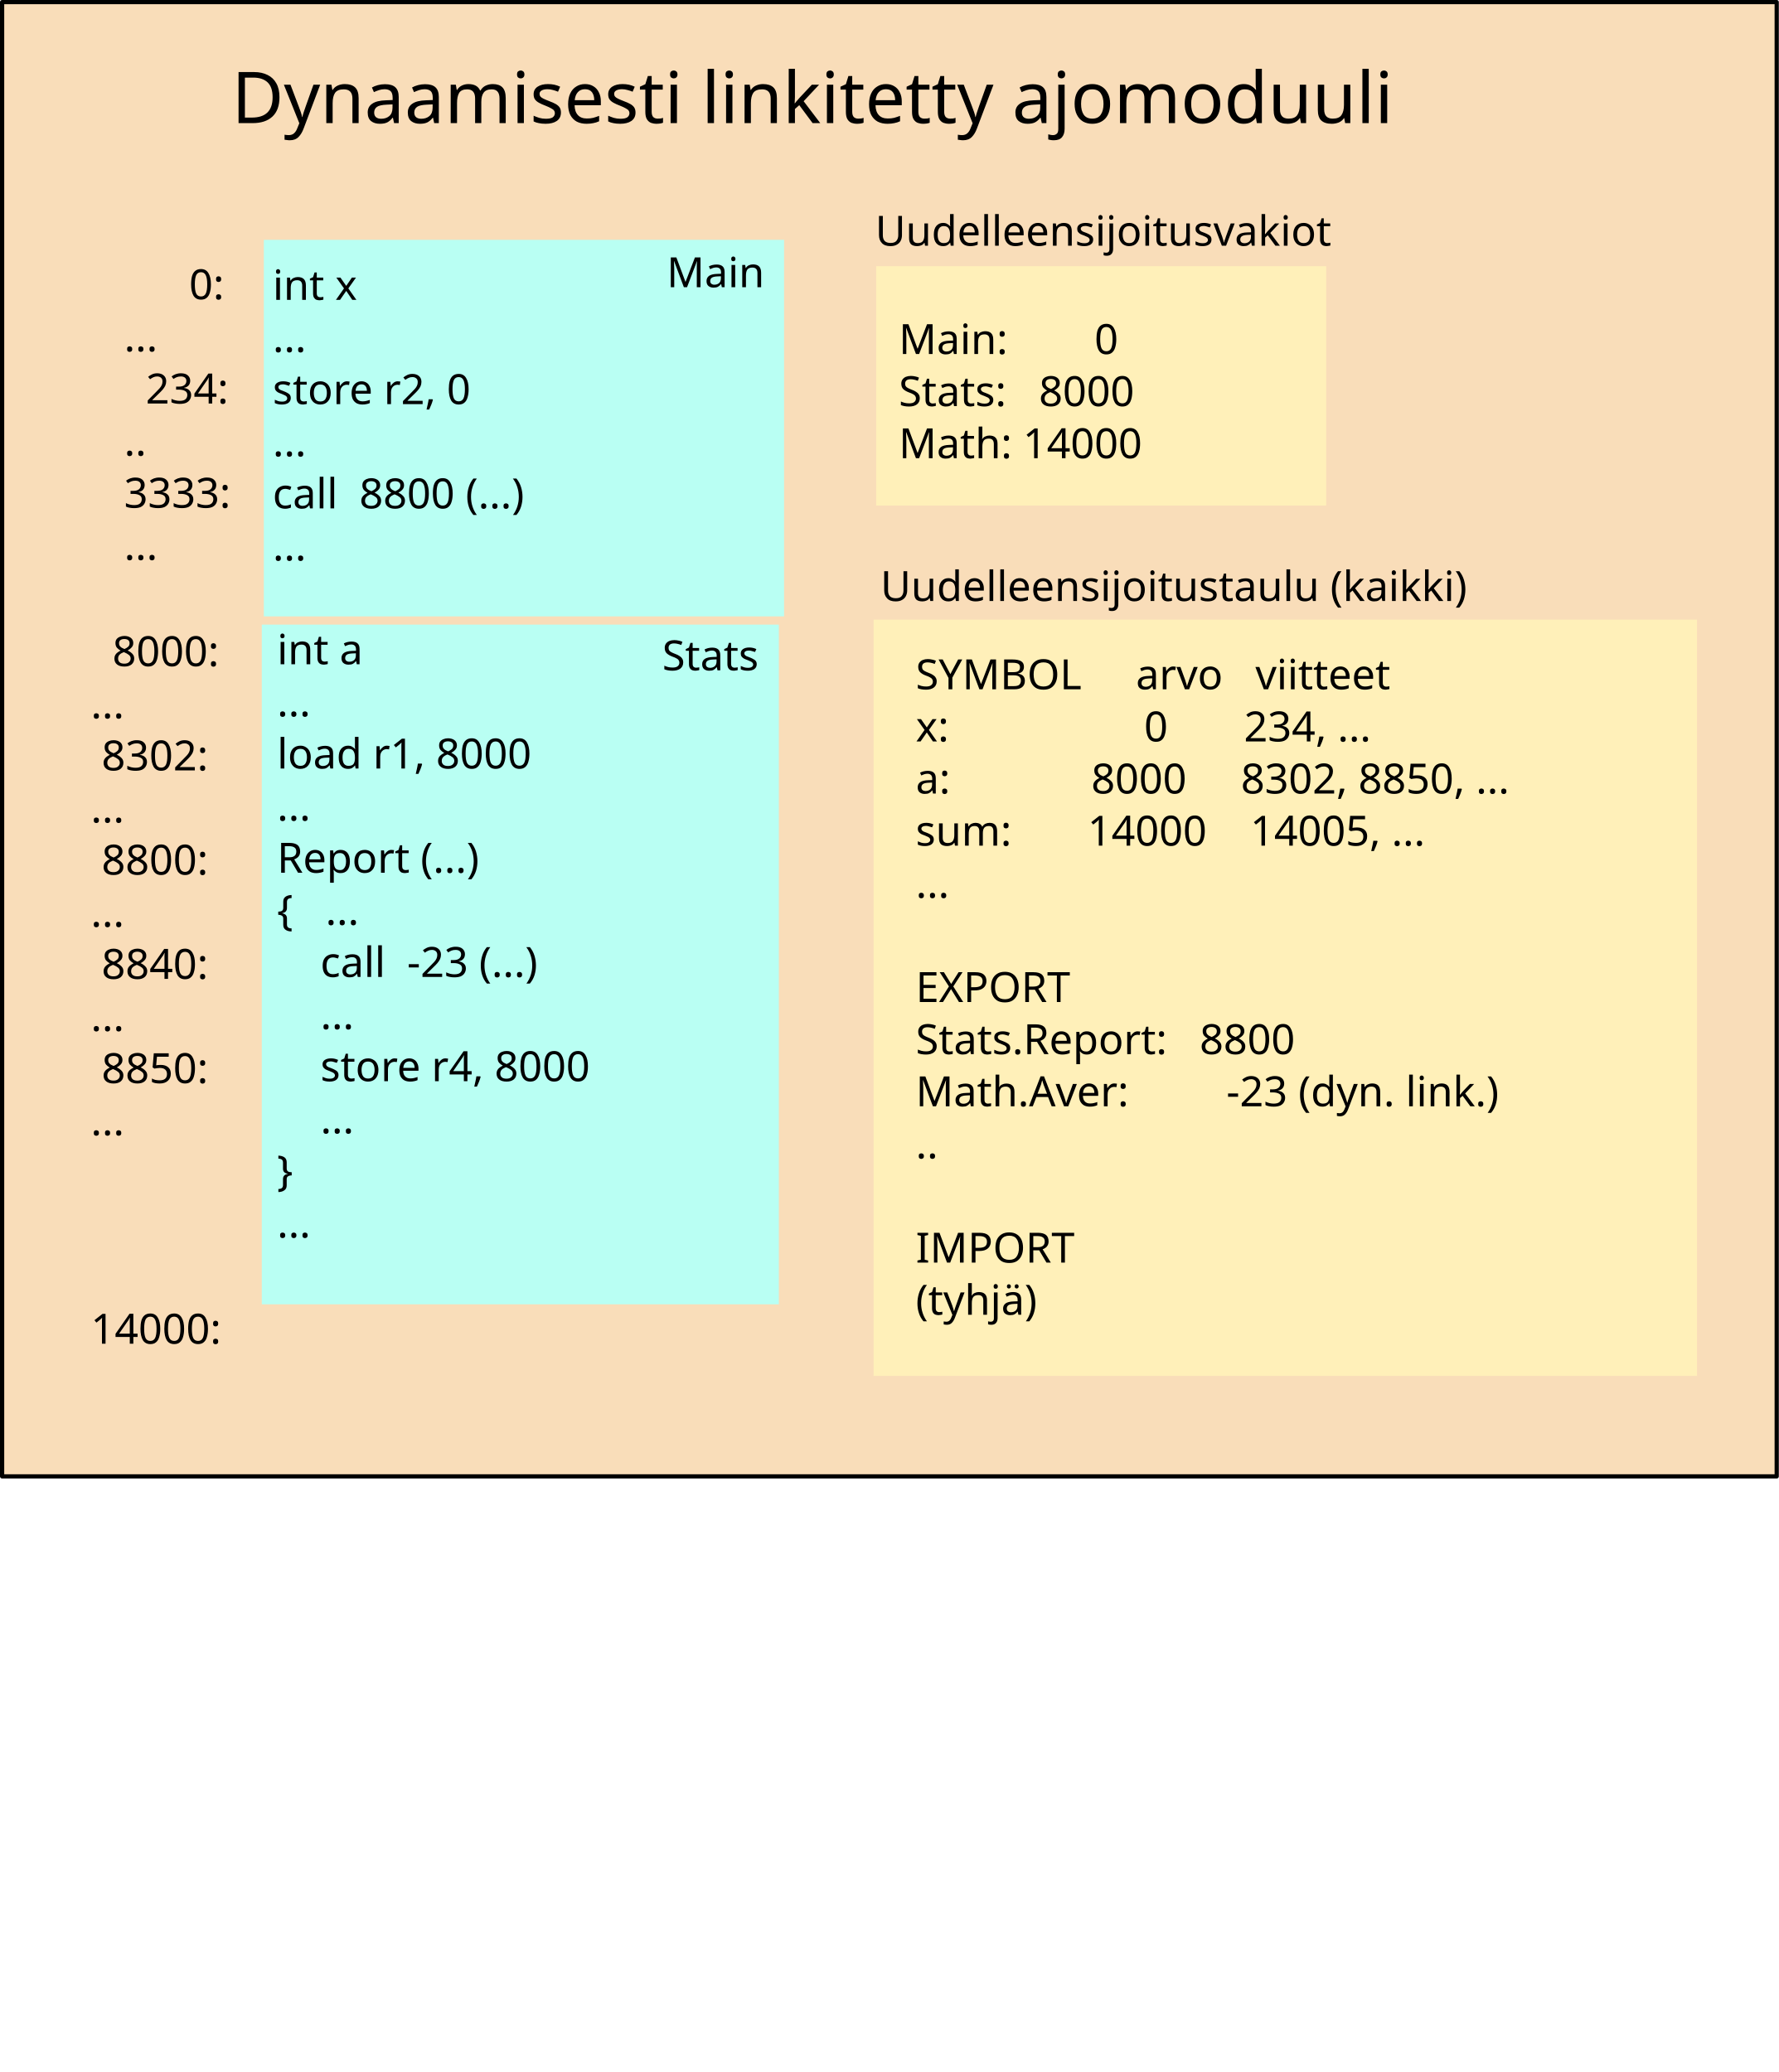
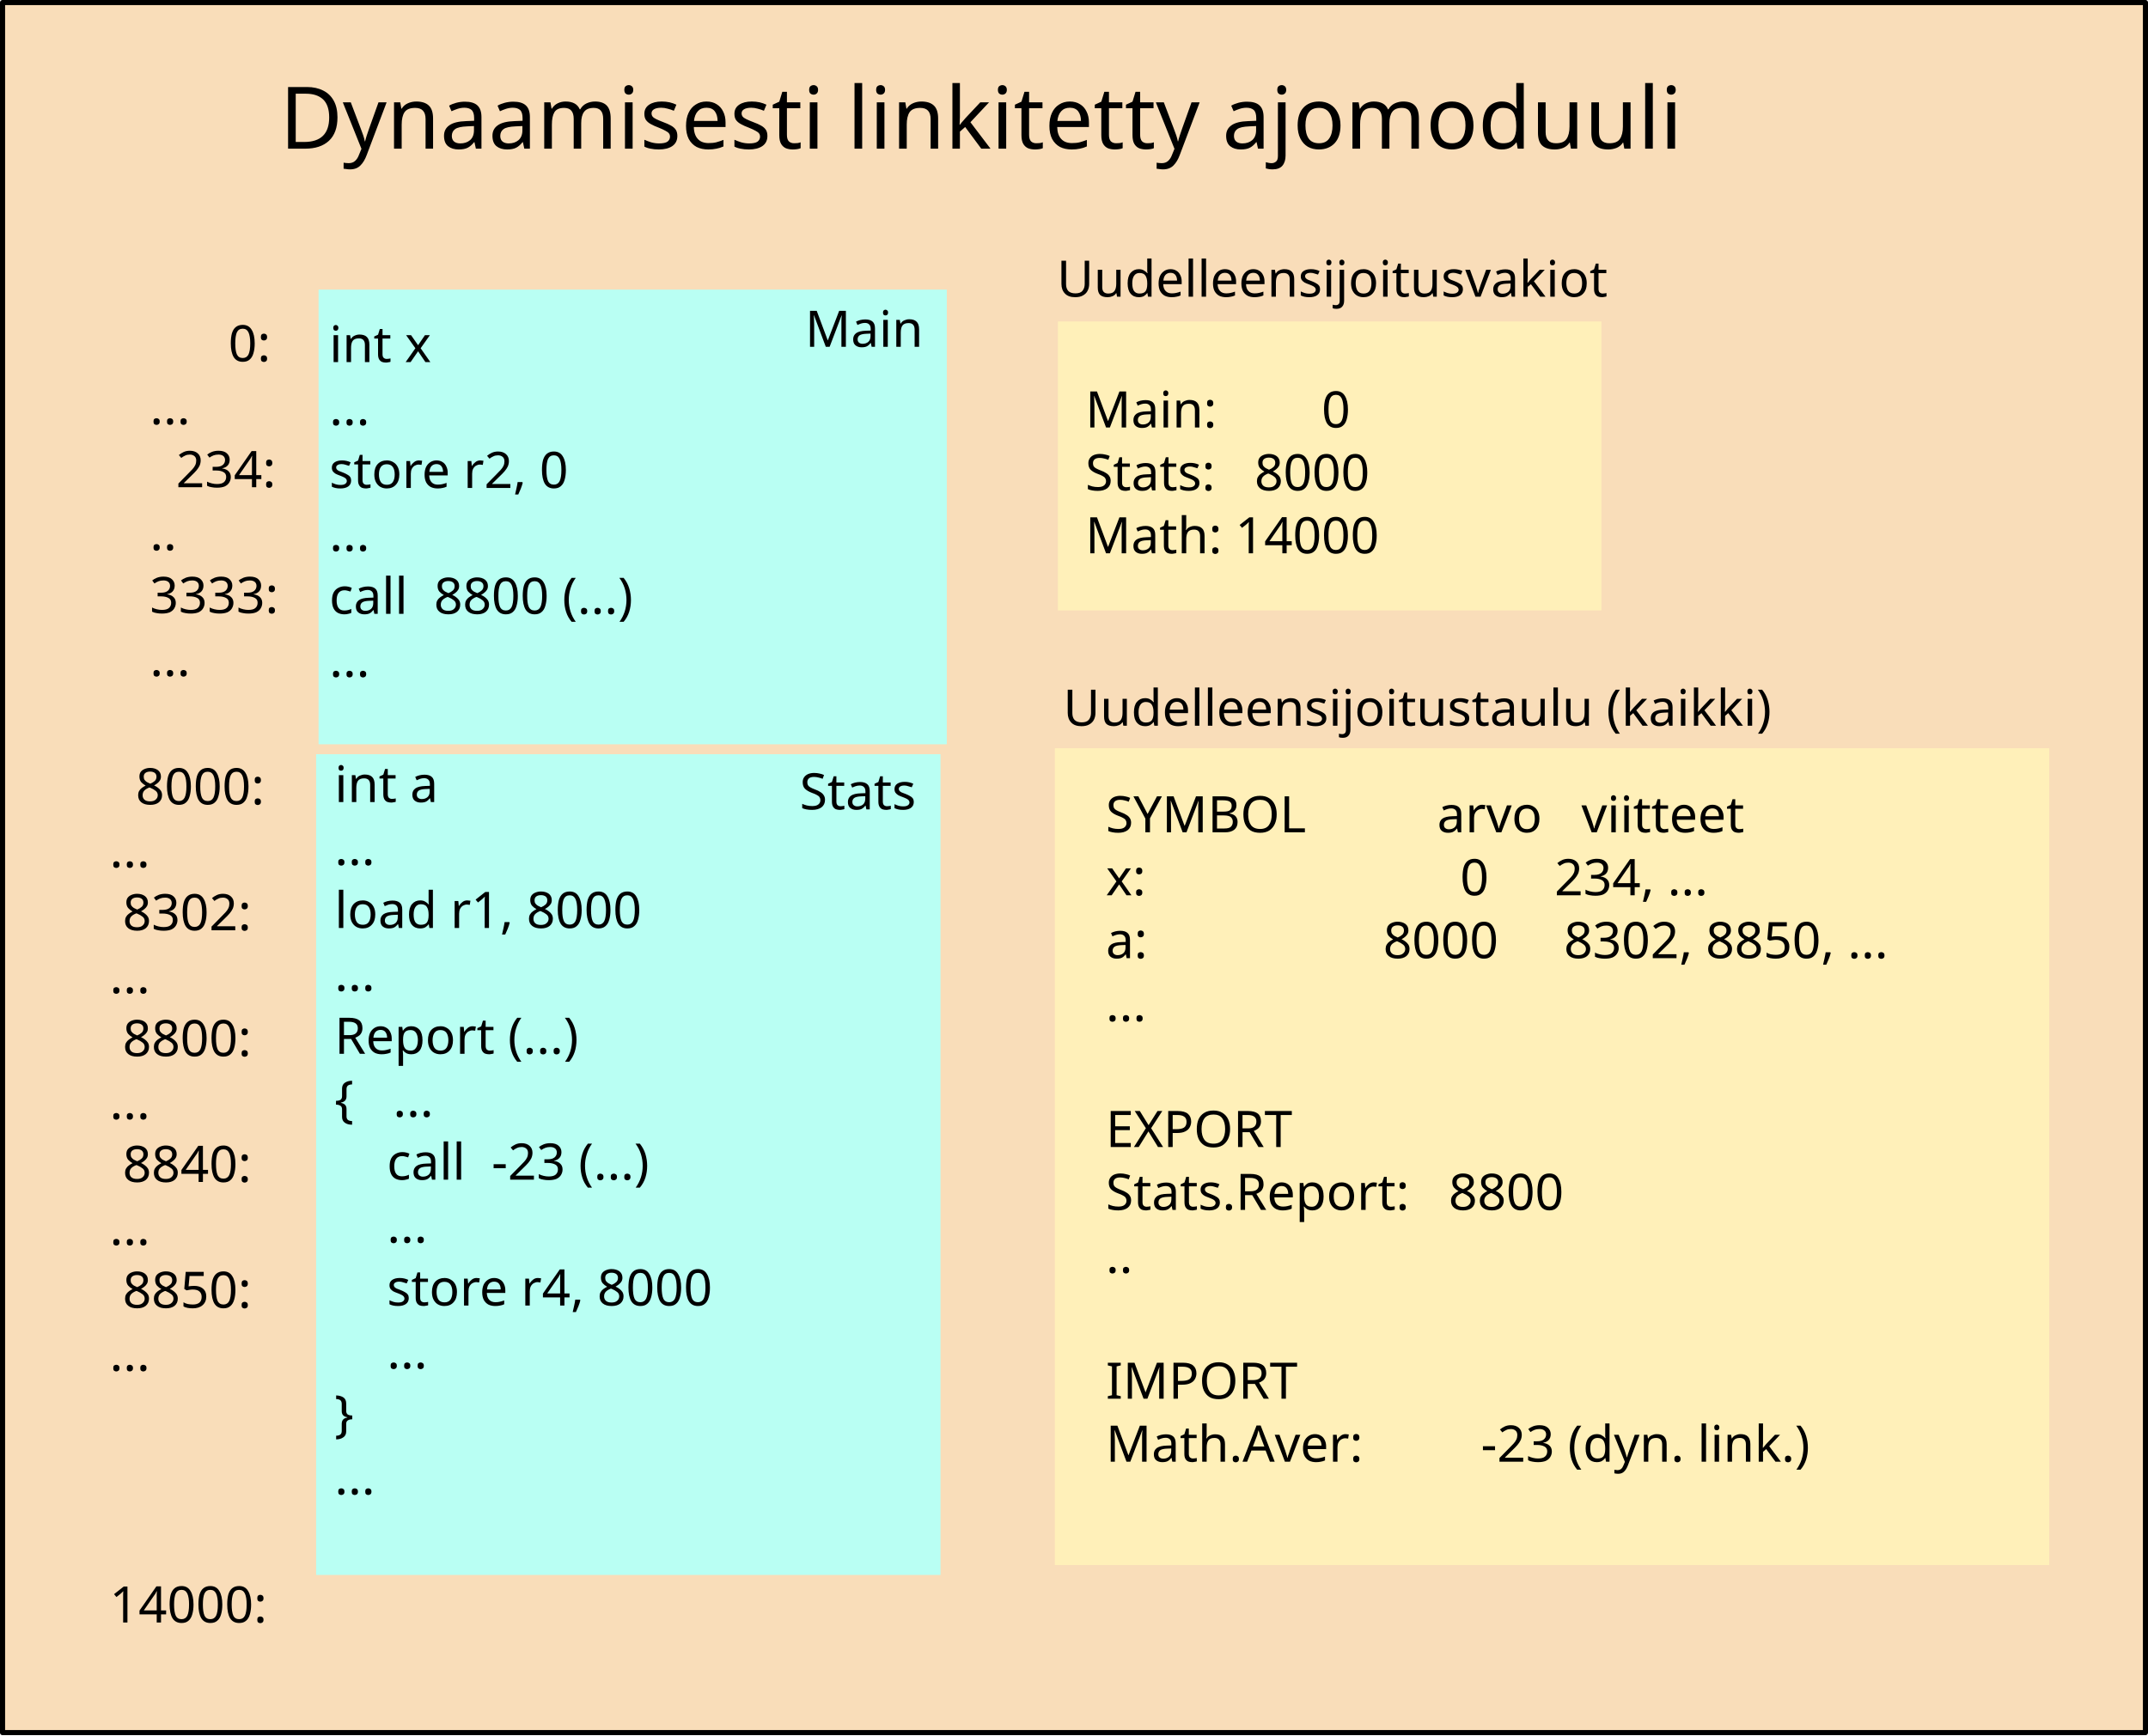
- <svg xmlns="http://www.w3.org/2000/svg" width="210.655mm" height="245.429mm" viewBox="0 0 210.655 245.429" version="1.1" id="svg995">
+ <svg xmlns="http://www.w3.org/2000/svg" id="svg995" version="1.1" viewBox="0 0 210.655 170.211" height="170.211mm" width="210.655mm">
  <defs id="defs989" />
-   <g id="layer1" transform="translate(-0.2791667,6.00893)">
-     <rect style="opacity:1;fill:#f9ddb9;fill-opacity:1;stroke:#000000;stroke-width:0.5;stroke-linecap:round;stroke-linejoin:round;stroke-miterlimit:4;stroke-dasharray:none;stroke-dashoffset:0;stroke-opacity:1" id="rect6825" width="210.155" height="174.625" x="0.529" y="-5.759" />
-     <rect style="opacity:1;fill:#fff0b9;fill-opacity:1;stroke:none;stroke-width:0.5;stroke-linecap:round;stroke-linejoin:round;stroke-miterlimit:4;stroke-dasharray:none;stroke-dashoffset:0;stroke-opacity:1" id="rect13466-6" width="53.295" height="28.348" x="104.034" y="25.523" />
-     <rect style="opacity:1;fill:#b9fff3;fill-opacity:1;stroke:none;stroke-width:0.5;stroke-linecap:round;stroke-linejoin:round;stroke-miterlimit:4;stroke-dasharray:none;stroke-dashoffset:0;stroke-opacity:1" id="rect13466" width="61.61" height="44.601" x="31.523" y="22.4" />
-     <text xml:space="preserve" style="font-style:normal;font-variant:normal;font-weight:normal;font-stretch:normal;font-size:4.939px;line-height:1.25;font-family:sans-serif;-inkscape-font-specification:'sans-serif, Normal';font-variant-ligatures:normal;font-variant-caps:normal;font-variant-numeric:normal;font-feature-settings:normal;text-align:start;letter-spacing:0px;word-spacing:0px;writing-mode:lr-tb;text-anchor:start;fill:#000000;fill-opacity:1;stroke:none;stroke-width:0.265" x="32.575" y="29.512" id="text5433">
-       <tspan id="tspan7039" x="32.575" y="29.512">int x</tspan>
-       <tspan id="tspan7041" x="32.575" y="35.686">...</tspan>
-       <tspan id="tspan7043" x="32.575" y="41.86">store r2, 0</tspan>
-       <tspan id="tspan7045" x="32.575" y="48.033">...</tspan>
-       <tspan id="tspan7047" x="32.575" y="54.207">call  8800 (...)</tspan>
-       <tspan id="tspan7049" x="32.575" y="60.38">...</tspan>
+   <g transform="translate(-0.2791667,6.00893)" id="layer1">
+     <rect y="-5.759" x="0.529" height="169.711" width="210.155" id="rect6825" style="opacity:1;fill:#f9ddb9;fill-opacity:1;stroke:#000000;stroke-width:0.5;stroke-linecap:round;stroke-linejoin:round;stroke-miterlimit:4;stroke-dasharray:none;stroke-dashoffset:0;stroke-opacity:1" />
+     <rect y="25.523" x="104.034" height="28.348" width="53.295" id="rect13466-6" style="opacity:1;fill:#fff0b9;fill-opacity:1;stroke:none;stroke-width:0.5;stroke-linecap:round;stroke-linejoin:round;stroke-miterlimit:4;stroke-dasharray:none;stroke-dashoffset:0;stroke-opacity:1" />
+     <rect y="22.4" x="31.523" height="44.601" width="61.61" id="rect13466" style="opacity:1;fill:#b9fff3;fill-opacity:1;stroke:none;stroke-width:0.5;stroke-linecap:round;stroke-linejoin:round;stroke-miterlimit:4;stroke-dasharray:none;stroke-dashoffset:0;stroke-opacity:1" />
+     <text id="text5433" y="29.512" x="32.575" style="font-style:normal;font-variant:normal;font-weight:normal;font-stretch:normal;font-size:4.939px;line-height:1.25;font-family:sans-serif;-inkscape-font-specification:'sans-serif, Normal';font-variant-ligatures:normal;font-variant-caps:normal;font-variant-numeric:normal;font-feature-settings:normal;text-align:start;letter-spacing:0px;word-spacing:0px;writing-mode:lr-tb;text-anchor:start;fill:#000000;fill-opacity:1;stroke:none;stroke-width:0.265" xml:space="preserve">
+       <tspan y="29.512" x="32.575" id="tspan7039">int x</tspan>
+       <tspan y="35.686" x="32.575" id="tspan7041">...</tspan>
+       <tspan y="41.86" x="32.575" id="tspan7043">store r2, 0</tspan>
+       <tspan y="48.033" x="32.575" id="tspan7045">...</tspan>
+       <tspan y="54.207" x="32.575" id="tspan7047">call  8800 (...)</tspan>
+       <tspan y="60.38" x="32.575" id="tspan7049">...</tspan>
    </text>
-     <text xml:space="preserve" style="font-style:normal;font-variant:normal;font-weight:normal;font-stretch:normal;font-size:4.939px;line-height:1.25;font-family:sans-serif;-inkscape-font-specification:'sans-serif, Normal';font-variant-ligatures:normal;font-variant-caps:normal;font-variant-numeric:normal;font-feature-settings:normal;text-align:start;letter-spacing:0px;word-spacing:0px;writing-mode:lr-tb;text-anchor:start;fill:#000000;fill-opacity:1;stroke:none;stroke-width:0.265" x="14.971" y="29.436" id="text5433-9">
-       <tspan id="tspan6941" x="14.971" y="29.436">      0: </tspan>
-       <tspan id="tspan6943" x="14.971" y="35.61">...</tspan>
-       <tspan id="tspan6945" x="14.971" y="41.784">  234:</tspan>
-       <tspan id="tspan6947" x="14.971" y="47.957">..</tspan>
-       <tspan id="tspan6949" x="14.971" y="54.131">3333:</tspan>
-       <tspan id="tspan6951" x="14.971" y="60.305">...</tspan>
-       <tspan id="tspan6953" x="14.971" y="66.478" />
+     <text id="text5433-9" y="29.436" x="14.971" style="font-style:normal;font-variant:normal;font-weight:normal;font-stretch:normal;font-size:4.939px;line-height:1.25;font-family:sans-serif;-inkscape-font-specification:'sans-serif, Normal';font-variant-ligatures:normal;font-variant-caps:normal;font-variant-numeric:normal;font-feature-settings:normal;text-align:start;letter-spacing:0px;word-spacing:0px;writing-mode:lr-tb;text-anchor:start;fill:#000000;fill-opacity:1;stroke:none;stroke-width:0.265" xml:space="preserve">
+       <tspan y="29.436" x="14.971" id="tspan6941">      0: </tspan>
+       <tspan y="35.61" x="14.971" id="tspan6943">...</tspan>
+       <tspan y="41.784" x="14.971" id="tspan6945">  234:</tspan>
+       <tspan y="47.957" x="14.971" id="tspan6947">..</tspan>
+       <tspan y="54.131" x="14.971" id="tspan6949">3333:</tspan>
+       <tspan y="60.305" x="14.971" id="tspan6951">...</tspan>
+       <tspan y="66.478" x="14.971" id="tspan6953" />
    </text>
-     <text xml:space="preserve" style="font-style:normal;font-variant:normal;font-weight:normal;font-stretch:normal;font-size:4.939px;line-height:1.25;font-family:sans-serif;-inkscape-font-specification:'sans-serif, Normal';font-variant-ligatures:normal;font-variant-caps:normal;font-variant-numeric:normal;font-feature-settings:normal;text-align:start;letter-spacing:0px;word-spacing:0px;writing-mode:lr-tb;text-anchor:start;fill:#000000;fill-opacity:1;stroke:none;stroke-width:0.265" x="102.654" y="23.095" id="text5433-9-1">
-       <tspan id="tspan7091" x="102.654" y="23.095"> Uudelleensijoitusvakiot</tspan>
+     <text id="text5433-9-1" y="23.095" x="102.654" style="font-style:normal;font-variant:normal;font-weight:normal;font-stretch:normal;font-size:4.939px;line-height:1.25;font-family:sans-serif;-inkscape-font-specification:'sans-serif, Normal';font-variant-ligatures:normal;font-variant-caps:normal;font-variant-numeric:normal;font-feature-settings:normal;text-align:start;letter-spacing:0px;word-spacing:0px;writing-mode:lr-tb;text-anchor:start;fill:#000000;fill-opacity:1;stroke:none;stroke-width:0.265" xml:space="preserve">
+       <tspan y="23.095" x="102.654" id="tspan7091"> Uudelleensijoitusvakiot</tspan>
    </text>
-     <rect style="opacity:1;fill:#b9fff3;fill-opacity:1;stroke:none;stroke-width:0.5;stroke-linecap:round;stroke-linejoin:round;stroke-miterlimit:4;stroke-dasharray:none;stroke-dashoffset:0;stroke-opacity:1" id="rect13466-2" width="61.232" height="80.509" x="31.282" y="67.977" />
-     <text xml:space="preserve" style="font-style:normal;font-variant:normal;font-weight:normal;font-stretch:normal;font-size:4.939px;line-height:1.25;font-family:sans-serif;-inkscape-font-specification:'sans-serif, Normal';font-variant-ligatures:normal;font-variant-caps:normal;font-variant-numeric:normal;font-feature-settings:normal;text-align:start;letter-spacing:0px;word-spacing:0px;writing-mode:lr-tb;text-anchor:start;fill:#000000;fill-opacity:1;stroke:none;stroke-width:0.265" x="33.09" y="72.67" id="text5433-2">
-       <tspan id="tspan944" x="33.09" y="72.67">int a</tspan>
-       <tspan id="tspan946" x="33.09" y="78.843">...</tspan>
-       <tspan id="tspan948" x="33.09" y="85.017">load r1, 8000</tspan>
-       <tspan id="tspan950" x="33.09" y="91.191">...</tspan>
-       <tspan id="tspan952" x="33.09" y="97.364">Report (...)</tspan>
-       <tspan id="tspan954" x="33.09" y="103.538">{   ...</tspan>
-       <tspan id="tspan956" x="33.09" y="109.711">    call  -23 (...)</tspan>
-       <tspan id="tspan958" x="33.09" y="115.885">    ...</tspan>
-       <tspan id="tspan960" x="33.09" y="122.059">    store r4, 8000</tspan>
-       <tspan id="tspan962" x="33.09" y="128.232">    ...</tspan>
-       <tspan id="tspan964" x="33.09" y="134.406">}</tspan>
-       <tspan id="tspan966" x="33.09" y="140.58">...</tspan>
+     <rect y="67.977" x="31.282" height="80.509" width="61.232" id="rect13466-2" style="opacity:1;fill:#b9fff3;fill-opacity:1;stroke:none;stroke-width:0.5;stroke-linecap:round;stroke-linejoin:round;stroke-miterlimit:4;stroke-dasharray:none;stroke-dashoffset:0;stroke-opacity:1" />
+     <text id="text5433-2" y="72.67" x="33.09" style="font-style:normal;font-variant:normal;font-weight:normal;font-stretch:normal;font-size:4.939px;line-height:1.25;font-family:sans-serif;-inkscape-font-specification:'sans-serif, Normal';font-variant-ligatures:normal;font-variant-caps:normal;font-variant-numeric:normal;font-feature-settings:normal;text-align:start;letter-spacing:0px;word-spacing:0px;writing-mode:lr-tb;text-anchor:start;fill:#000000;fill-opacity:1;stroke:none;stroke-width:0.265" xml:space="preserve">
+       <tspan y="72.67" x="33.09" id="tspan944">int a</tspan>
+       <tspan y="78.843" x="33.09" id="tspan946">...</tspan>
+       <tspan y="85.017" x="33.09" id="tspan948">load r1, 8000</tspan>
+       <tspan y="91.191" x="33.09" id="tspan950">...</tspan>
+       <tspan y="97.364" x="33.09" id="tspan952">Report (...)</tspan>
+       <tspan y="103.538" x="33.09" id="tspan954">{   ...</tspan>
+       <tspan y="109.711" x="33.09" id="tspan956">    call  -23 (...)</tspan>
+       <tspan y="115.885" x="33.09" id="tspan958">    ...</tspan>
+       <tspan y="122.059" x="33.09" id="tspan960">    store r4, 8000</tspan>
+       <tspan y="128.232" x="33.09" id="tspan962">    ...</tspan>
+       <tspan y="134.406" x="33.09" id="tspan964">}</tspan>
+       <tspan y="140.58" x="33.09" id="tspan966">...</tspan>
    </text>
-     <text xml:space="preserve" style="font-style:normal;font-variant:normal;font-weight:normal;font-stretch:normal;font-size:4.939px;line-height:1.25;font-family:sans-serif;-inkscape-font-specification:'sans-serif, Normal';font-variant-ligatures:normal;font-variant-caps:normal;font-variant-numeric:normal;font-feature-settings:normal;text-align:start;letter-spacing:0px;word-spacing:0px;writing-mode:lr-tb;text-anchor:start;fill:#000000;fill-opacity:1;stroke:none;stroke-width:0.265" x="11.026" y="72.896" id="text5433-9-5">
-       <tspan id="tspan916" x="11.026" y="72.896">  8000: </tspan>
-       <tspan id="tspan918" x="11.026" y="79.07">...</tspan>
-       <tspan id="tspan920" x="11.026" y="85.244"> 8302:</tspan>
-       <tspan id="tspan922" x="11.026" y="91.417">...</tspan>
-       <tspan id="tspan924" x="11.026" y="97.591"> 8800:</tspan>
-       <tspan id="tspan926" x="11.026" y="103.764">...</tspan>
-       <tspan id="tspan928" x="11.026" y="109.938"> 8840:</tspan>
-       <tspan id="tspan930" x="11.026" y="116.112">...</tspan>
-       <tspan id="tspan932" x="11.026" y="122.285"> 8850:</tspan>
-       <tspan id="tspan934" x="11.026" y="128.459">...</tspan>
-       <tspan id="tspan936" x="11.026" y="134.632"> </tspan>
-       <tspan id="tspan938" x="11.026" y="140.806" />
-       <tspan id="tspan940" x="11.026" y="146.98" />
-       <tspan id="tspan942" x="11.026" y="153.153">14000:</tspan>
+     <text id="text5433-9-5" y="72.896" x="11.026" style="font-style:normal;font-variant:normal;font-weight:normal;font-stretch:normal;font-size:4.939px;line-height:1.25;font-family:sans-serif;-inkscape-font-specification:'sans-serif, Normal';font-variant-ligatures:normal;font-variant-caps:normal;font-variant-numeric:normal;font-feature-settings:normal;text-align:start;letter-spacing:0px;word-spacing:0px;writing-mode:lr-tb;text-anchor:start;fill:#000000;fill-opacity:1;stroke:none;stroke-width:0.265" xml:space="preserve">
+       <tspan y="72.896" x="11.026" id="tspan916">  8000: </tspan>
+       <tspan y="79.07" x="11.026" id="tspan918">...</tspan>
+       <tspan y="85.244" x="11.026" id="tspan920"> 8302:</tspan>
+       <tspan y="91.417" x="11.026" id="tspan922">...</tspan>
+       <tspan y="97.591" x="11.026" id="tspan924"> 8800:</tspan>
+       <tspan y="103.764" x="11.026" id="tspan926">...</tspan>
+       <tspan y="109.938" x="11.026" id="tspan928"> 8840:</tspan>
+       <tspan y="116.112" x="11.026" id="tspan930">...</tspan>
+       <tspan y="122.285" x="11.026" id="tspan932"> 8850:</tspan>
+       <tspan y="128.459" x="11.026" id="tspan934">...</tspan>
+       <tspan y="134.632" x="11.026" id="tspan936"> </tspan>
+       <tspan y="140.806" x="11.026" id="tspan938" />
+       <tspan y="146.98" x="11.026" id="tspan940" />
+       <tspan y="153.153" x="11.026" id="tspan942">14000:</tspan>
    </text>
-     <text xml:space="preserve" style="font-style:normal;font-variant:normal;font-weight:normal;font-stretch:normal;font-size:4.939px;line-height:1.25;font-family:sans-serif;-inkscape-font-specification:'sans-serif, Normal';font-variant-ligatures:normal;font-variant-caps:normal;font-variant-numeric:normal;font-feature-settings:normal;text-align:start;letter-spacing:0px;word-spacing:0px;writing-mode:lr-tb;text-anchor:start;fill:#000000;fill-opacity:1;stroke:none;stroke-width:0.265" x="106.719" y="35.923" id="text5433-9-1-7">
-       <tspan id="tspan941" x="106.719" y="35.923">Main:        0</tspan>
-       <tspan id="tspan943" x="106.719" y="42.096">Stats:   8000</tspan>
-       <tspan id="tspan945" x="106.719" y="48.27">Math: 14000</tspan>
+     <text id="text5433-9-1-7" y="35.923" x="106.719" style="font-style:normal;font-variant:normal;font-weight:normal;font-stretch:normal;font-size:4.939px;line-height:1.25;font-family:sans-serif;-inkscape-font-specification:'sans-serif, Normal';font-variant-ligatures:normal;font-variant-caps:normal;font-variant-numeric:normal;font-feature-settings:normal;text-align:start;letter-spacing:0px;word-spacing:0px;writing-mode:lr-tb;text-anchor:start;fill:#000000;fill-opacity:1;stroke:none;stroke-width:0.265" xml:space="preserve">
+       <tspan y="35.923" x="106.719" id="tspan941">Main:        0</tspan>
+       <tspan y="42.096" x="106.719" id="tspan943">Stats:   8000</tspan>
+       <tspan y="48.27" x="106.719" id="tspan945">Math: 14000</tspan>
    </text>
-     <text xml:space="preserve" style="font-style:normal;font-variant:normal;font-weight:normal;font-stretch:normal;font-size:4.939px;line-height:1.25;font-family:sans-serif;-inkscape-font-specification:'sans-serif, Normal';font-variant-ligatures:normal;font-variant-caps:normal;font-variant-numeric:normal;font-feature-settings:normal;text-align:start;letter-spacing:0px;word-spacing:0px;writing-mode:lr-tb;text-anchor:start;fill:#000000;fill-opacity:1;stroke:none;stroke-width:0.265" x="104.556" y="65.178" id="text5433-4-1">
-       <tspan id="tspan7113" x="104.556" y="65.178">Uudelleensijoitustaulu (kaikki)</tspan>
+     <text id="text5433-4-1" y="65.178" x="104.556" style="font-style:normal;font-variant:normal;font-weight:normal;font-stretch:normal;font-size:4.939px;line-height:1.25;font-family:sans-serif;-inkscape-font-specification:'sans-serif, Normal';font-variant-ligatures:normal;font-variant-caps:normal;font-variant-numeric:normal;font-feature-settings:normal;text-align:start;letter-spacing:0px;word-spacing:0px;writing-mode:lr-tb;text-anchor:start;fill:#000000;fill-opacity:1;stroke:none;stroke-width:0.265" xml:space="preserve">
+       <tspan y="65.178" x="104.556" id="tspan7113">Uudelleensijoitustaulu (kaikki)</tspan>
    </text>
-     <rect style="opacity:1;fill:#fff0b9;fill-opacity:1;stroke:none;stroke-width:0.5;stroke-linecap:round;stroke-linejoin:round;stroke-miterlimit:4;stroke-dasharray:none;stroke-dashoffset:0;stroke-opacity:1" id="rect13466-6-6" width="97.518" height="89.58" x="103.731" y="67.389" />
-     <text xml:space="preserve" style="font-style:normal;font-variant:normal;font-weight:normal;font-stretch:normal;font-size:4.939px;line-height:1.25;font-family:sans-serif;-inkscape-font-specification:'sans-serif, Normal';font-variant-ligatures:normal;font-variant-caps:normal;font-variant-numeric:normal;font-feature-settings:normal;text-align:start;letter-spacing:0px;word-spacing:0px;writing-mode:lr-tb;text-anchor:start;fill:#000000;fill-opacity:1;stroke:none;stroke-width:0.265" x="108.724" y="75.637" id="text5433-4">
-       <tspan id="tspan994" x="108.724" y="75.637">SYMBOL     arvo   viitteet</tspan>
-       <tspan id="tspan996" x="108.724" y="81.811">x:                  0       234, ...</tspan>
-       <tspan id="tspan998" x="108.724" y="87.984">a:             8000     8302, 8850, ...</tspan>
-       <tspan id="tspan1000" x="108.724" y="94.158">sum:       14000    14005, ...</tspan>
-       <tspan id="tspan1002" x="108.724" y="100.332">...</tspan>
-       <tspan id="tspan1004" x="108.724" y="106.505" />
-       <tspan id="tspan1006" x="108.724" y="112.679">EXPORT</tspan>
-       <tspan id="tspan1008" x="108.724" y="118.853">Stats.Report:   8800</tspan>
-       <tspan id="tspan1010" x="108.724" y="125.026">Math.Aver:         -23 (dyn. link.)</tspan>
-       <tspan id="tspan1012" x="108.724" y="131.2">..</tspan>
-       <tspan id="tspan1014" x="108.724" y="137.373" />
-       <tspan id="tspan1016" x="108.724" y="143.547">IMPORT</tspan>
-       <tspan id="tspan1018" x="108.724" y="149.721">(tyhjä)</tspan>
+     <rect y="67.389" x="103.731" height="80.131" width="97.518" id="rect13466-6-6" style="opacity:1;fill:#fff0b9;fill-opacity:1;stroke:none;stroke-width:0.5;stroke-linecap:round;stroke-linejoin:round;stroke-miterlimit:4;stroke-dasharray:none;stroke-dashoffset:0;stroke-opacity:1" />
+     <text id="text5433-4" y="75.637" x="108.724" style="font-style:normal;font-variant:normal;font-weight:normal;font-stretch:normal;font-size:4.939px;line-height:1.25;font-family:sans-serif;-inkscape-font-specification:'sans-serif, Normal';font-variant-ligatures:normal;font-variant-caps:normal;font-variant-numeric:normal;font-feature-settings:normal;text-align:start;letter-spacing:0px;word-spacing:0px;writing-mode:lr-tb;text-anchor:start;fill:#000000;fill-opacity:1;stroke:none;stroke-width:0.265" xml:space="preserve">
+       <tspan y="75.637" x="108.724" id="tspan983">SYMBOL          arvo   viitteet</tspan>
+       <tspan y="81.811" x="108.724" id="tspan985">x:                        0     234, ...</tspan>
+       <tspan y="87.984" x="108.724" id="tspan987">a:                  8000     8302, 8850, ...</tspan>
+       <tspan y="94.158" x="108.724" id="tspan989">...</tspan>
+       <tspan y="100.332" x="108.724" id="tspan991" />
+       <tspan y="106.505" x="108.724" id="tspan993">EXPORT</tspan>
+       <tspan y="112.679" x="108.724" id="tspan995">Stats.Report:   8800</tspan>
+       <tspan y="118.853" x="108.724" id="tspan997">..</tspan>
+       <tspan y="125.026" x="108.724" id="tspan999" />
+       <tspan y="131.2" x="108.724" id="tspan1001">IMPORT</tspan>
+       <tspan y="137.373" x="108.724" id="tspan1003">Math.Aver:         -23 (dyn. link.)</tspan>
    </text>
-     <text xml:space="preserve" style="font-style:normal;font-variant:normal;font-weight:normal;font-stretch:normal;font-size:8.467px;line-height:1.25;font-family:sans-serif;-inkscape-font-specification:'sans-serif, Normal';font-variant-ligatures:normal;font-variant-caps:normal;font-variant-numeric:normal;font-feature-settings:normal;text-align:start;letter-spacing:0px;word-spacing:0px;writing-mode:lr-tb;text-anchor:start;fill:#000000;fill-opacity:1;stroke:none;stroke-width:0.265" x="27.704" y="8.573" id="text5433-9-1-88">
-       <tspan id="tspan1020" x="27.704" y="8.573">Dynaamisesti linkitetty ajomoduuli</tspan>
+     <text id="text5433-9-1-88" y="8.573" x="27.704" style="font-style:normal;font-variant:normal;font-weight:normal;font-stretch:normal;font-size:8.467px;line-height:1.25;font-family:sans-serif;-inkscape-font-specification:'sans-serif, Normal';font-variant-ligatures:normal;font-variant-caps:normal;font-variant-numeric:normal;font-feature-settings:normal;text-align:start;letter-spacing:0px;word-spacing:0px;writing-mode:lr-tb;text-anchor:start;fill:#000000;fill-opacity:1;stroke:none;stroke-width:0.265" xml:space="preserve">
+       <tspan y="8.573" x="27.704" id="tspan1020">Dynaamisesti linkitetty ajomoduuli</tspan>
    </text>
-     <text xml:space="preserve" style="font-style:normal;font-variant:normal;font-weight:normal;font-stretch:normal;font-size:4.939px;line-height:1.25;font-family:sans-serif;-inkscape-font-specification:'sans-serif, Normal';font-variant-ligatures:normal;font-variant-caps:normal;font-variant-numeric:normal;font-feature-settings:normal;text-align:start;letter-spacing:0px;word-spacing:0px;writing-mode:lr-tb;text-anchor:start;fill:#000000;fill-opacity:1;stroke:none;stroke-width:0.265" x="77.95" y="28.011" id="text5433-9-1-6">
-       <tspan style="stroke-width:0.265" id="tspan6031-6" x="77.95" y="28.011"> Main</tspan>
+     <text id="text5433-9-1-6" y="28.011" x="77.95" style="font-style:normal;font-variant:normal;font-weight:normal;font-stretch:normal;font-size:4.939px;line-height:1.25;font-family:sans-serif;-inkscape-font-specification:'sans-serif, Normal';font-variant-ligatures:normal;font-variant-caps:normal;font-variant-numeric:normal;font-feature-settings:normal;text-align:start;letter-spacing:0px;word-spacing:0px;writing-mode:lr-tb;text-anchor:start;fill:#000000;fill-opacity:1;stroke:none;stroke-width:0.265" xml:space="preserve">
+       <tspan y="28.011" x="77.95" id="tspan6031-6" style="stroke-width:0.265"> Main</tspan>
    </text>
-     <text xml:space="preserve" style="font-style:normal;font-variant:normal;font-weight:normal;font-stretch:normal;font-size:4.939px;line-height:1.25;font-family:sans-serif;-inkscape-font-specification:'sans-serif, Normal';font-variant-ligatures:normal;font-variant-caps:normal;font-variant-numeric:normal;font-feature-settings:normal;text-align:start;letter-spacing:0px;word-spacing:0px;writing-mode:lr-tb;text-anchor:start;fill:#000000;fill-opacity:1;stroke:none;stroke-width:0.265" x="78.704" y="73.389" id="text5433-9-1-8">
-       <tspan style="stroke-width:0.265" id="tspan5655" x="78.704" y="73.389">Stats</tspan>
+     <text id="text5433-9-1-8" y="73.389" x="78.704" style="font-style:normal;font-variant:normal;font-weight:normal;font-stretch:normal;font-size:4.939px;line-height:1.25;font-family:sans-serif;-inkscape-font-specification:'sans-serif, Normal';font-variant-ligatures:normal;font-variant-caps:normal;font-variant-numeric:normal;font-feature-settings:normal;text-align:start;letter-spacing:0px;word-spacing:0px;writing-mode:lr-tb;text-anchor:start;fill:#000000;fill-opacity:1;stroke:none;stroke-width:0.265" xml:space="preserve">
+       <tspan y="73.389" x="78.704" id="tspan5655" style="stroke-width:0.265">Stats</tspan>
    </text>
  </g>
</svg>
